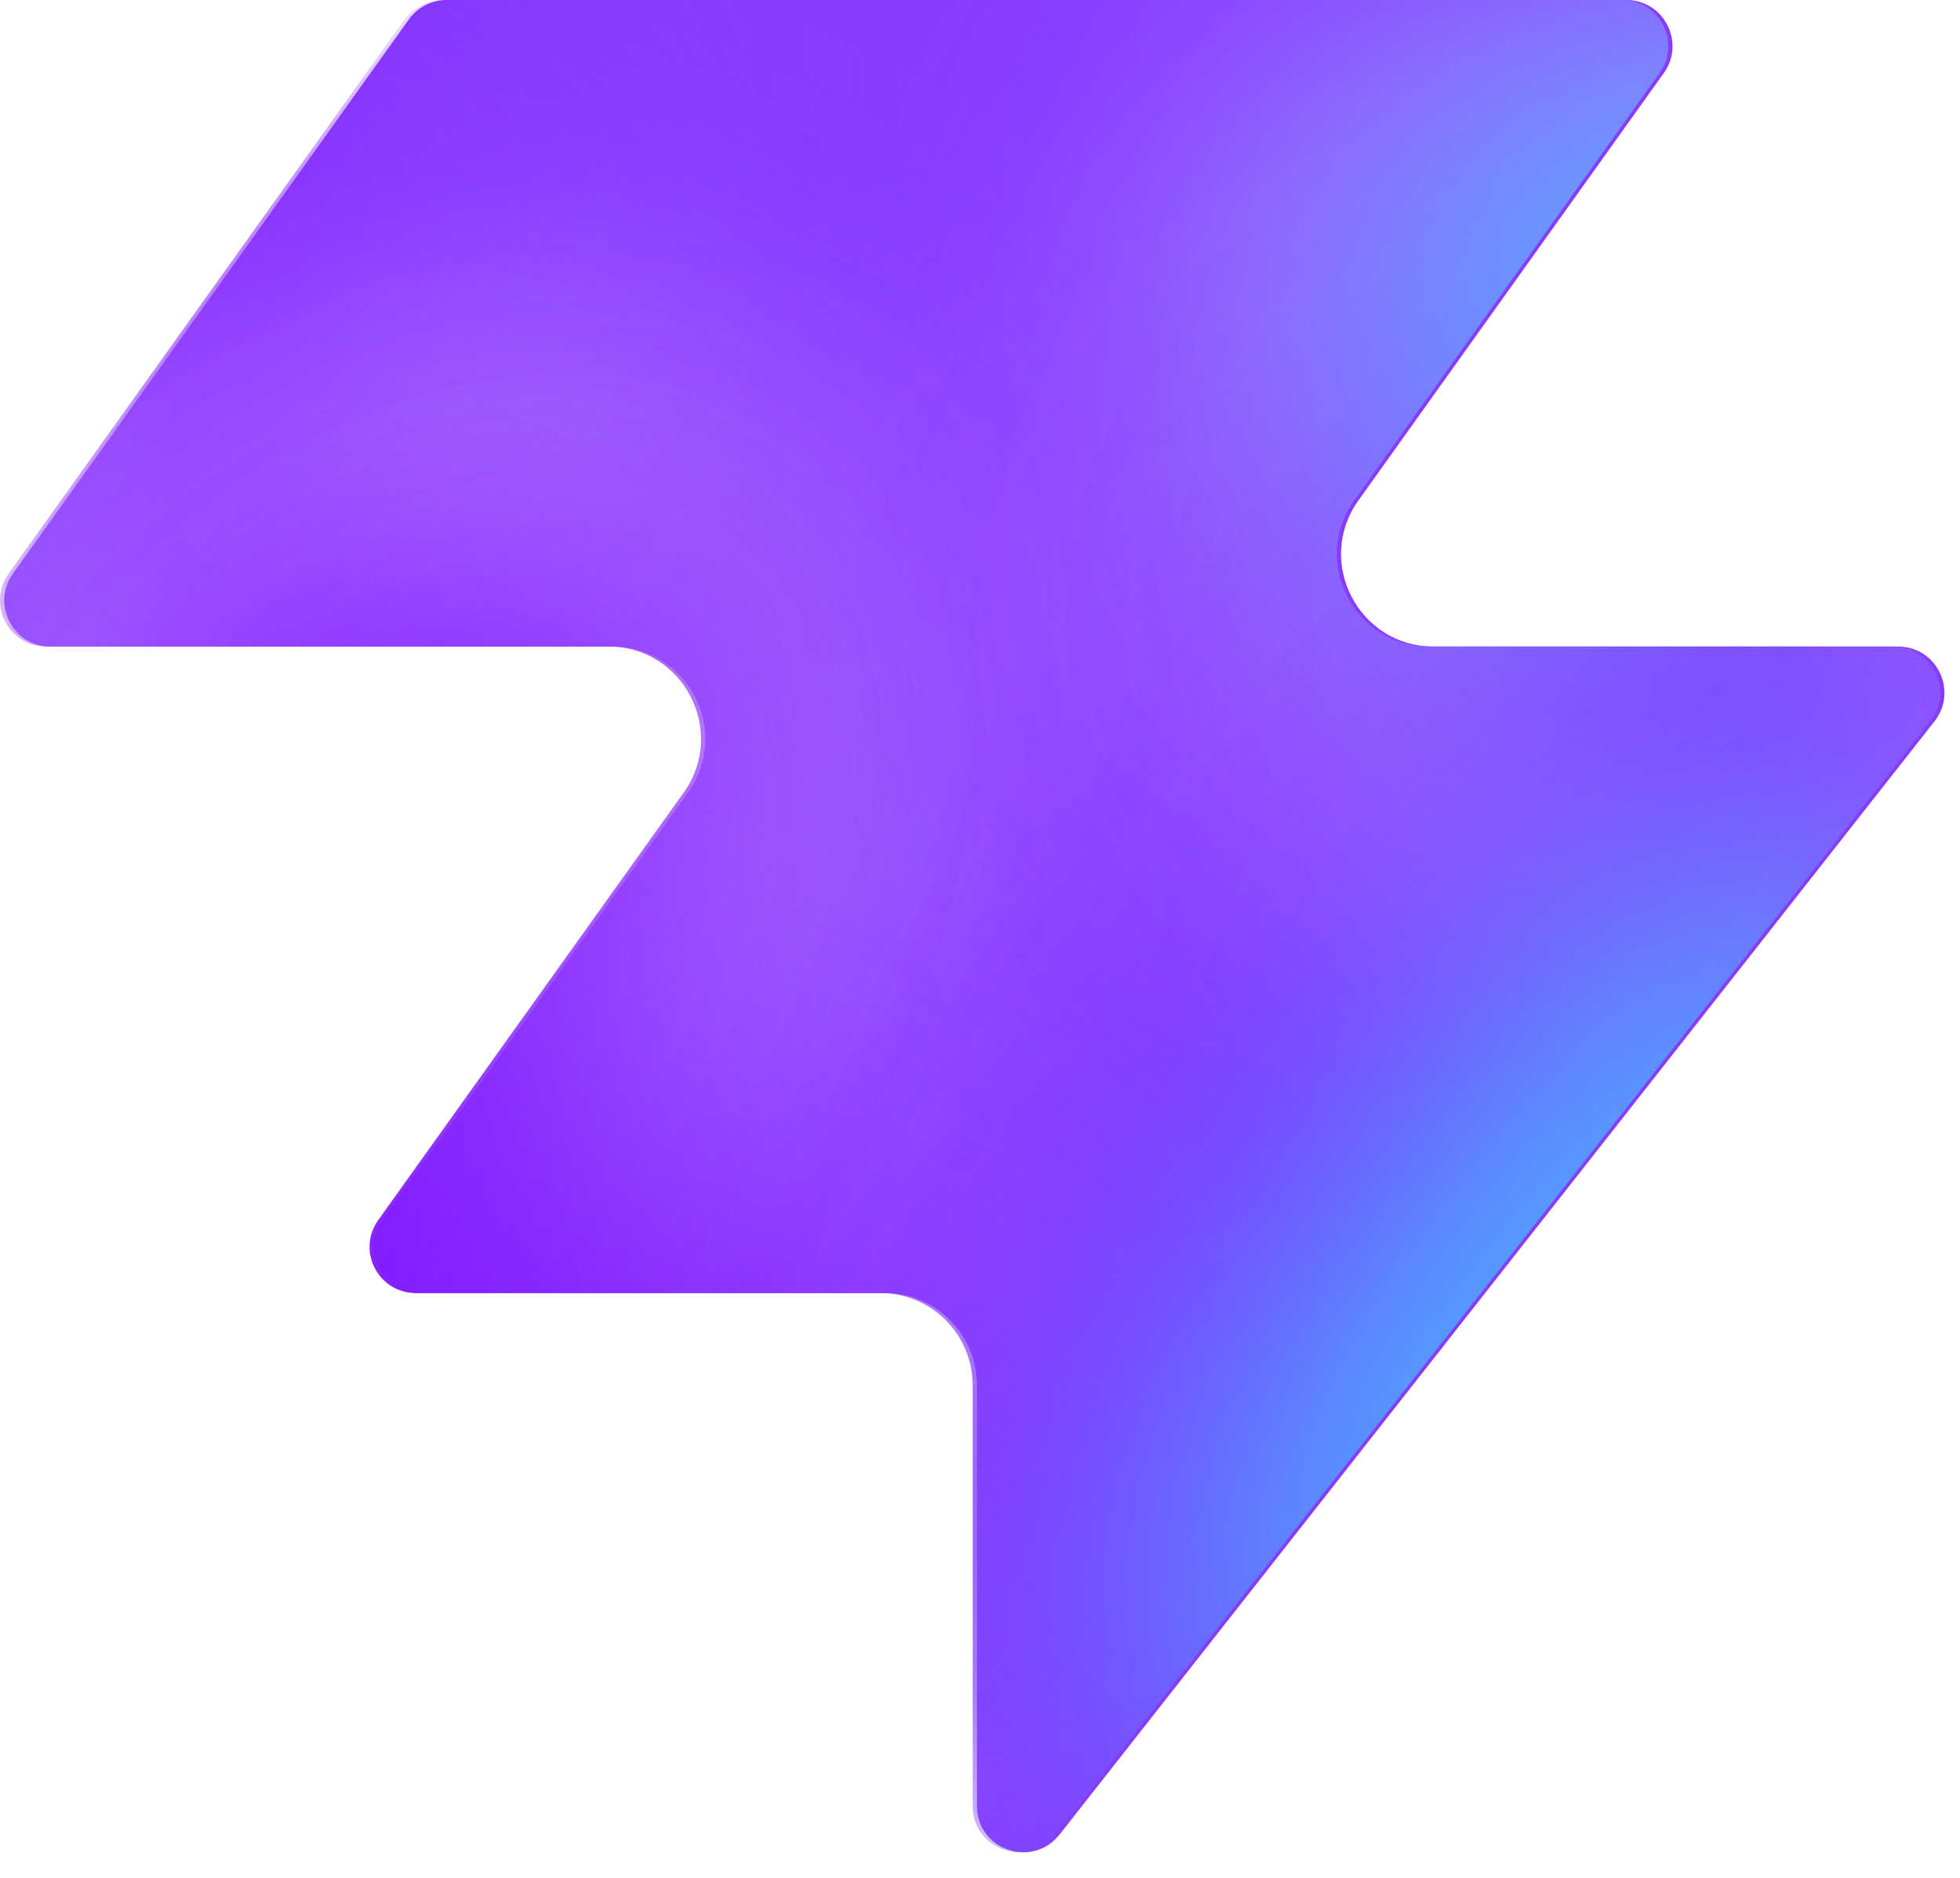
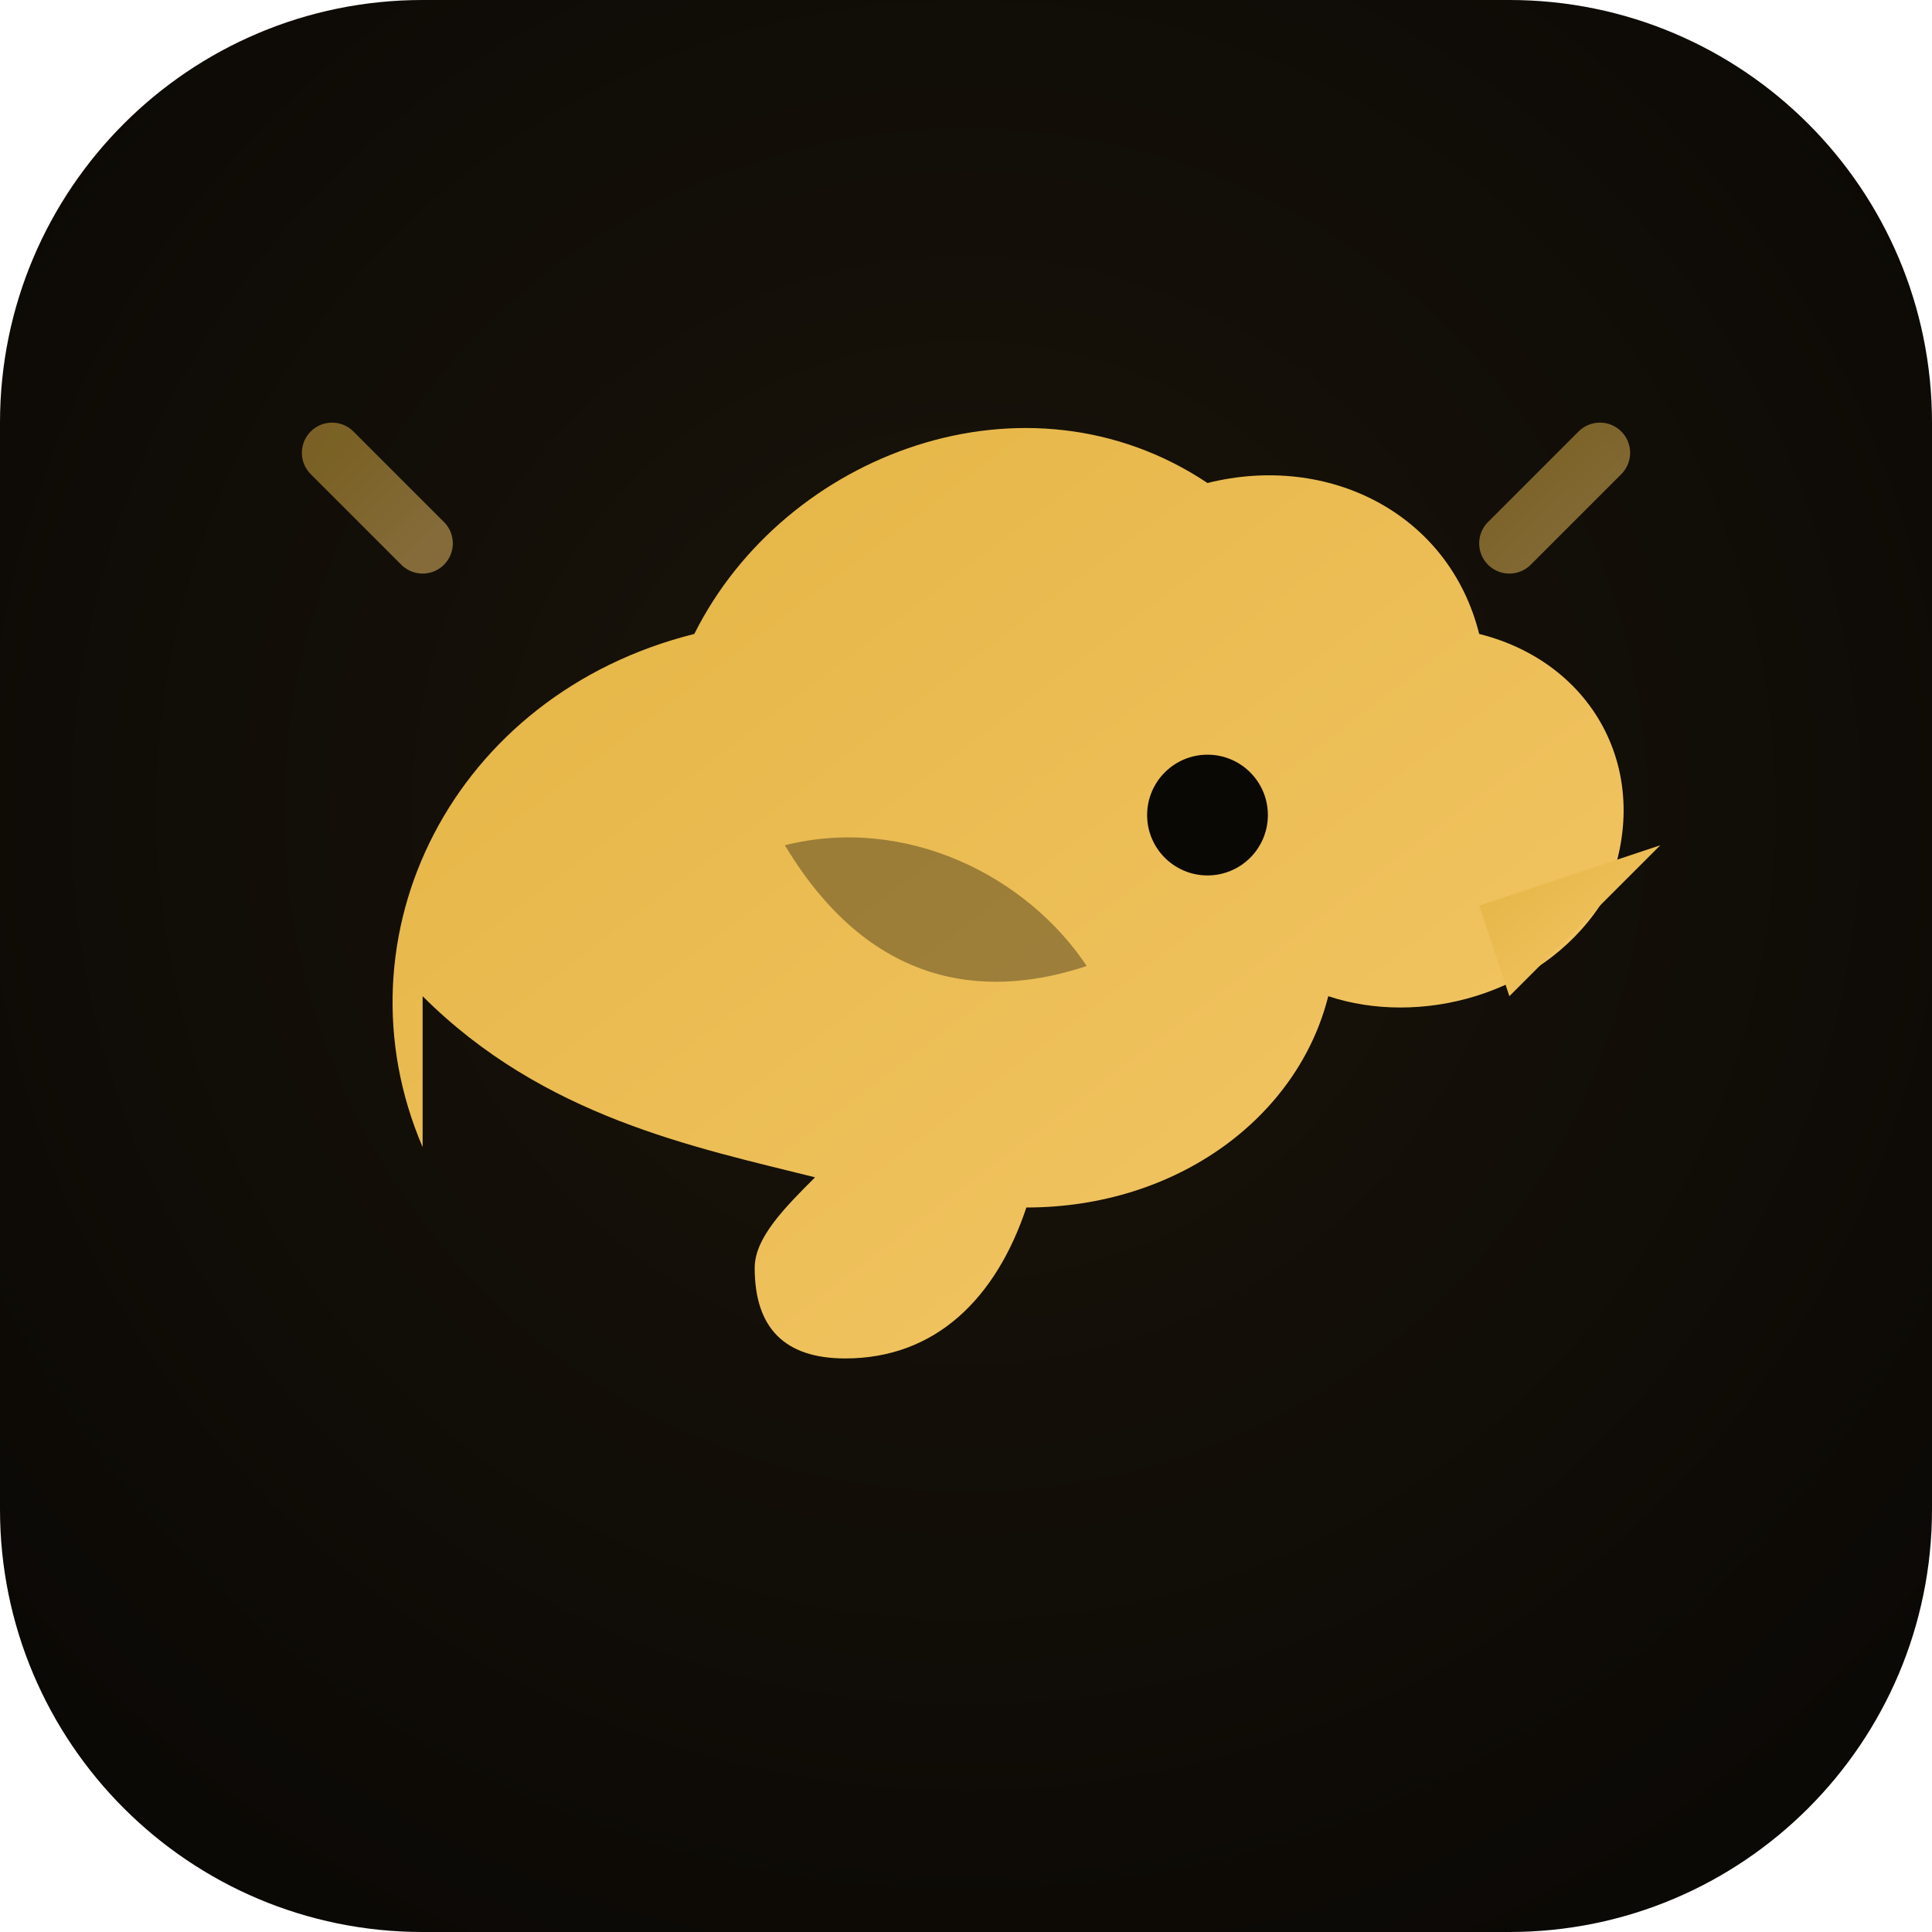
- <svg xmlns="http://www.w3.org/2000/svg" width="48" height="46" fill="none" viewBox="0 0 48 46">
-   <path fill="#863bff" d="M25.946 44.938c-.664.845-2.021.375-2.021-.698V33.937a2.26 2.26 0 0 0-2.262-2.262H10.287c-.92 0-1.456-1.04-.92-1.788l7.48-10.471c1.07-1.497 0-3.578-1.842-3.578H1.237c-.92 0-1.456-1.04-.92-1.788L10.013.474c.214-.297.556-.474.92-.474h28.894c.92 0 1.456 1.04.92 1.788l-7.48 10.471c-1.07 1.498 0 3.579 1.842 3.579h11.377c.943 0 1.473 1.088.89 1.83L25.947 44.94z" style="fill:#863bff;fill:color(display-p3 .525 .23 1);fill-opacity:1" />
-   <mask id="a" width="48" height="46" x="0" y="0" maskUnits="userSpaceOnUse" style="mask-type:alpha">
-     <path fill="#000" d="M25.842 44.938c-.664.844-2.021.375-2.021-.698V33.937a2.26 2.26 0 0 0-2.262-2.262H10.183c-.92 0-1.456-1.04-.92-1.788l7.48-10.471c1.07-1.498 0-3.579-1.842-3.579H1.133c-.92 0-1.456-1.04-.92-1.787L9.91.473c.214-.297.556-.474.92-.474h28.894c.92 0 1.456 1.04.92 1.788l-7.48 10.471c-1.07 1.498 0 3.578 1.842 3.578h11.377c.943 0 1.473 1.088.89 1.832L25.843 44.94z" style="fill:#000;fill-opacity:1" />
-   </mask>
-   <g mask="url(#a)">
-     <g filter="url(#b)">
-       <ellipse cx="5.508" cy="14.704" fill="#ede6ff" rx="5.508" ry="14.704" style="fill:#ede6ff;fill:color(display-p3 .927 .903 1);fill-opacity:1" transform="matrix(.00324 1 1 -.00324 -4.47 31.516)" />
-     </g>
-     <g filter="url(#c)">
-       <ellipse cx="10.399" cy="29.851" fill="#ede6ff" rx="10.399" ry="29.851" style="fill:#ede6ff;fill:color(display-p3 .927 .903 1);fill-opacity:1" transform="matrix(.00324 1 1 -.00324 -39.328 7.883)" />
-     </g>
-     <g filter="url(#d)">
-       <ellipse cx="5.508" cy="30.487" fill="#7e14ff" rx="5.508" ry="30.487" style="fill:#7e14ff;fill:color(display-p3 .492 .077 1);fill-opacity:1" transform="rotate(89.814 -25.913 -14.639)scale(1 -1)" />
-     </g>
-     <g filter="url(#e)">
-       <ellipse cx="5.508" cy="30.599" fill="#7e14ff" rx="5.508" ry="30.599" style="fill:#7e14ff;fill:color(display-p3 .492 .077 1);fill-opacity:1" transform="rotate(89.814 -32.644 -3.334)scale(1 -1)" />
-     </g>
-     <g filter="url(#f)">
-       <ellipse cx="5.508" cy="30.599" fill="#7e14ff" rx="5.508" ry="30.599" style="fill:#7e14ff;fill:color(display-p3 .492 .077 1);fill-opacity:1" transform="matrix(.00324 1 1 -.00324 -34.34 30.47)" />
-     </g>
-     <g filter="url(#g)">
-       <ellipse cx="14.072" cy="22.078" fill="#ede6ff" rx="14.072" ry="22.078" style="fill:#ede6ff;fill:color(display-p3 .927 .903 1);fill-opacity:1" transform="rotate(93.35 24.506 48.493)scale(-1 1)" />
-     </g>
-     <g filter="url(#h)">
-       <ellipse cx="3.47" cy="21.501" fill="#7e14ff" rx="3.47" ry="21.501" style="fill:#7e14ff;fill:color(display-p3 .492 .077 1);fill-opacity:1" transform="rotate(89.009 28.708 47.59)scale(-1 1)" />
-     </g>
-     <g filter="url(#i)">
-       <ellipse cx="3.47" cy="21.501" fill="#7e14ff" rx="3.47" ry="21.501" style="fill:#7e14ff;fill:color(display-p3 .492 .077 1);fill-opacity:1" transform="rotate(89.009 28.708 47.59)scale(-1 1)" />
-     </g>
-     <g filter="url(#j)">
-       <ellipse cx=".387" cy="8.972" fill="#7e14ff" rx="4.407" ry="29.108" style="fill:#7e14ff;fill:color(display-p3 .492 .077 1);fill-opacity:1" transform="rotate(39.51 .387 8.972)" />
-     </g>
-     <g filter="url(#k)">
-       <ellipse cx="47.523" cy="-6.092" fill="#7e14ff" rx="4.407" ry="29.108" style="fill:#7e14ff;fill:color(display-p3 .492 .077 1);fill-opacity:1" transform="rotate(37.892 47.523 -6.092)" />
-     </g>
-     <g filter="url(#l)">
-       <ellipse cx="41.412" cy="6.333" fill="#47bfff" rx="5.971" ry="9.665" style="fill:#47bfff;fill:color(display-p3 .28 .748 1);fill-opacity:1" transform="rotate(37.892 41.412 6.333)" />
-     </g>
-     <g filter="url(#m)">
-       <ellipse cx="-1.879" cy="38.332" fill="#7e14ff" rx="4.407" ry="29.108" style="fill:#7e14ff;fill:color(display-p3 .492 .077 1);fill-opacity:1" transform="rotate(37.892 -1.88 38.332)" />
-     </g>
-     <g filter="url(#n)">
-       <ellipse cx="-1.879" cy="38.332" fill="#7e14ff" rx="4.407" ry="29.108" style="fill:#7e14ff;fill:color(display-p3 .492 .077 1);fill-opacity:1" transform="rotate(37.892 -1.88 38.332)" />
-     </g>
-     <g filter="url(#o)">
-       <ellipse cx="35.651" cy="29.907" fill="#7e14ff" rx="4.407" ry="29.108" style="fill:#7e14ff;fill:color(display-p3 .492 .077 1);fill-opacity:1" transform="rotate(37.892 35.651 29.907)" />
-     </g>
-     <g filter="url(#p)">
-       <ellipse cx="38.418" cy="32.4" fill="#47bfff" rx="5.971" ry="15.297" style="fill:#47bfff;fill:color(display-p3 .28 .748 1);fill-opacity:1" transform="rotate(37.892 38.418 32.4)" />
-     </g>
+ <svg xmlns="http://www.w3.org/2000/svg" width="64" height="64" viewBox="0 0 64 64">
+   <defs>
+     <radialGradient id="bg" cx="50%" cy="42%" r="70%">
+       <stop offset="0%" stop-color="#1a140a" />
+       <stop offset="100%" stop-color="#0a0805" />
+     </radialGradient>
+     <linearGradient id="gold" x1="0%" y1="0%" x2="100%" y2="100%">
+       <stop offset="0%" stop-color="#e3b341" />
+       <stop offset="100%" stop-color="#f5c869" />
+     </linearGradient>
+   </defs>
+   <rect width="64" height="64" rx="14" fill="url(#bg)" />
+   <g fill="url(#gold)">
+     <path d="M14 38c-3-7 1-15 9-17 3-6 11-9 17-5 4-1 8 1 9 5 4 1 6 5 4 9-2 3-6 4-9 3-1 4-5 7-10 7-1 3-3 5-6 5-2 0-3-1-3-3 0-1 1-2 2-3-4-1-9-2-13-6z" />
+     <path d="M26 28c4-1 8 1 10 4-3 1-7 1-10-4z" fill="#0a0805" opacity="0.35" />
+     <circle cx="40" cy="27" r="2" fill="#0a0805" />
+     <path d="M49 30l6-2-5 5z" />
  </g>
-   <defs>
-     <filter id="b" width="60.045" height="41.654" x="-19.77" y="16.149" color-interpolation-filters="sRGB" filterUnits="userSpaceOnUse">
-       <feFlood flood-opacity="0" result="BackgroundImageFix" />
-       <feBlend in="SourceGraphic" in2="BackgroundImageFix" result="shape" />
-       <feGaussianBlur result="effect1_foregroundBlur_2002_17158" stdDeviation="7.659" />
-     </filter>
-     <filter id="c" width="90.34" height="51.437" x="-54.613" y="-7.533" color-interpolation-filters="sRGB" filterUnits="userSpaceOnUse">
-       <feFlood flood-opacity="0" result="BackgroundImageFix" />
-       <feBlend in="SourceGraphic" in2="BackgroundImageFix" result="shape" />
-       <feGaussianBlur result="effect1_foregroundBlur_2002_17158" stdDeviation="7.659" />
-     </filter>
-     <filter id="d" width="79.355" height="29.4" x="-49.64" y="2.03" color-interpolation-filters="sRGB" filterUnits="userSpaceOnUse">
-       <feFlood flood-opacity="0" result="BackgroundImageFix" />
-       <feBlend in="SourceGraphic" in2="BackgroundImageFix" result="shape" />
-       <feGaussianBlur result="effect1_foregroundBlur_2002_17158" stdDeviation="4.596" />
-     </filter>
-     <filter id="e" width="79.579" height="29.4" x="-45.045" y="20.029" color-interpolation-filters="sRGB" filterUnits="userSpaceOnUse">
-       <feFlood flood-opacity="0" result="BackgroundImageFix" />
-       <feBlend in="SourceGraphic" in2="BackgroundImageFix" result="shape" />
-       <feGaussianBlur result="effect1_foregroundBlur_2002_17158" stdDeviation="4.596" />
-     </filter>
-     <filter id="f" width="79.579" height="29.4" x="-43.513" y="21.178" color-interpolation-filters="sRGB" filterUnits="userSpaceOnUse">
-       <feFlood flood-opacity="0" result="BackgroundImageFix" />
-       <feBlend in="SourceGraphic" in2="BackgroundImageFix" result="shape" />
-       <feGaussianBlur result="effect1_foregroundBlur_2002_17158" stdDeviation="4.596" />
-     </filter>
-     <filter id="g" width="74.749" height="58.852" x="15.756" y="-17.901" color-interpolation-filters="sRGB" filterUnits="userSpaceOnUse">
-       <feFlood flood-opacity="0" result="BackgroundImageFix" />
-       <feBlend in="SourceGraphic" in2="BackgroundImageFix" result="shape" />
-       <feGaussianBlur result="effect1_foregroundBlur_2002_17158" stdDeviation="7.659" />
-     </filter>
-     <filter id="h" width="61.377" height="25.362" x="23.548" y="2.284" color-interpolation-filters="sRGB" filterUnits="userSpaceOnUse">
-       <feFlood flood-opacity="0" result="BackgroundImageFix" />
-       <feBlend in="SourceGraphic" in2="BackgroundImageFix" result="shape" />
-       <feGaussianBlur result="effect1_foregroundBlur_2002_17158" stdDeviation="4.596" />
-     </filter>
-     <filter id="i" width="61.377" height="25.362" x="23.548" y="2.284" color-interpolation-filters="sRGB" filterUnits="userSpaceOnUse">
-       <feFlood flood-opacity="0" result="BackgroundImageFix" />
-       <feBlend in="SourceGraphic" in2="BackgroundImageFix" result="shape" />
-       <feGaussianBlur result="effect1_foregroundBlur_2002_17158" stdDeviation="4.596" />
-     </filter>
-     <filter id="j" width="56.045" height="63.649" x="-27.636" y="-22.853" color-interpolation-filters="sRGB" filterUnits="userSpaceOnUse">
-       <feFlood flood-opacity="0" result="BackgroundImageFix" />
-       <feBlend in="SourceGraphic" in2="BackgroundImageFix" result="shape" />
-       <feGaussianBlur result="effect1_foregroundBlur_2002_17158" stdDeviation="4.596" />
-     </filter>
-     <filter id="k" width="54.814" height="64.646" x="20.116" y="-38.415" color-interpolation-filters="sRGB" filterUnits="userSpaceOnUse">
-       <feFlood flood-opacity="0" result="BackgroundImageFix" />
-       <feBlend in="SourceGraphic" in2="BackgroundImageFix" result="shape" />
-       <feGaussianBlur result="effect1_foregroundBlur_2002_17158" stdDeviation="4.596" />
-     </filter>
-     <filter id="l" width="33.541" height="35.313" x="24.641" y="-11.323" color-interpolation-filters="sRGB" filterUnits="userSpaceOnUse">
-       <feFlood flood-opacity="0" result="BackgroundImageFix" />
-       <feBlend in="SourceGraphic" in2="BackgroundImageFix" result="shape" />
-       <feGaussianBlur result="effect1_foregroundBlur_2002_17158" stdDeviation="4.596" />
-     </filter>
-     <filter id="m" width="54.814" height="64.646" x="-29.286" y="6.009" color-interpolation-filters="sRGB" filterUnits="userSpaceOnUse">
-       <feFlood flood-opacity="0" result="BackgroundImageFix" />
-       <feBlend in="SourceGraphic" in2="BackgroundImageFix" result="shape" />
-       <feGaussianBlur result="effect1_foregroundBlur_2002_17158" stdDeviation="4.596" />
-     </filter>
-     <filter id="n" width="54.814" height="64.646" x="-29.286" y="6.009" color-interpolation-filters="sRGB" filterUnits="userSpaceOnUse">
-       <feFlood flood-opacity="0" result="BackgroundImageFix" />
-       <feBlend in="SourceGraphic" in2="BackgroundImageFix" result="shape" />
-       <feGaussianBlur result="effect1_foregroundBlur_2002_17158" stdDeviation="4.596" />
-     </filter>
-     <filter id="o" width="54.814" height="64.646" x="8.244" y="-2.416" color-interpolation-filters="sRGB" filterUnits="userSpaceOnUse">
-       <feFlood flood-opacity="0" result="BackgroundImageFix" />
-       <feBlend in="SourceGraphic" in2="BackgroundImageFix" result="shape" />
-       <feGaussianBlur result="effect1_foregroundBlur_2002_17158" stdDeviation="4.596" />
-     </filter>
-     <filter id="p" width="39.409" height="43.623" x="18.713" y="10.588" color-interpolation-filters="sRGB" filterUnits="userSpaceOnUse">
-       <feFlood flood-opacity="0" result="BackgroundImageFix" />
-       <feBlend in="SourceGraphic" in2="BackgroundImageFix" result="shape" />
-       <feGaussianBlur result="effect1_foregroundBlur_2002_17158" stdDeviation="4.596" />
-     </filter>
-   </defs>
+   <g stroke="url(#gold)" stroke-width="2" stroke-linecap="round" opacity="0.5">
+     <line x1="32" y1="6" x2="32" y2="11" />
+     <line x1="11" y1="15" x2="14" y2="18" />
+     <line x1="53" y1="15" x2="50" y2="18" />
+     <line x1="7" y1="36" x2="12" y2="36" />
+     <line x1="57" y1="36" x2="52" y2="36" />
+   </g>
</svg>
